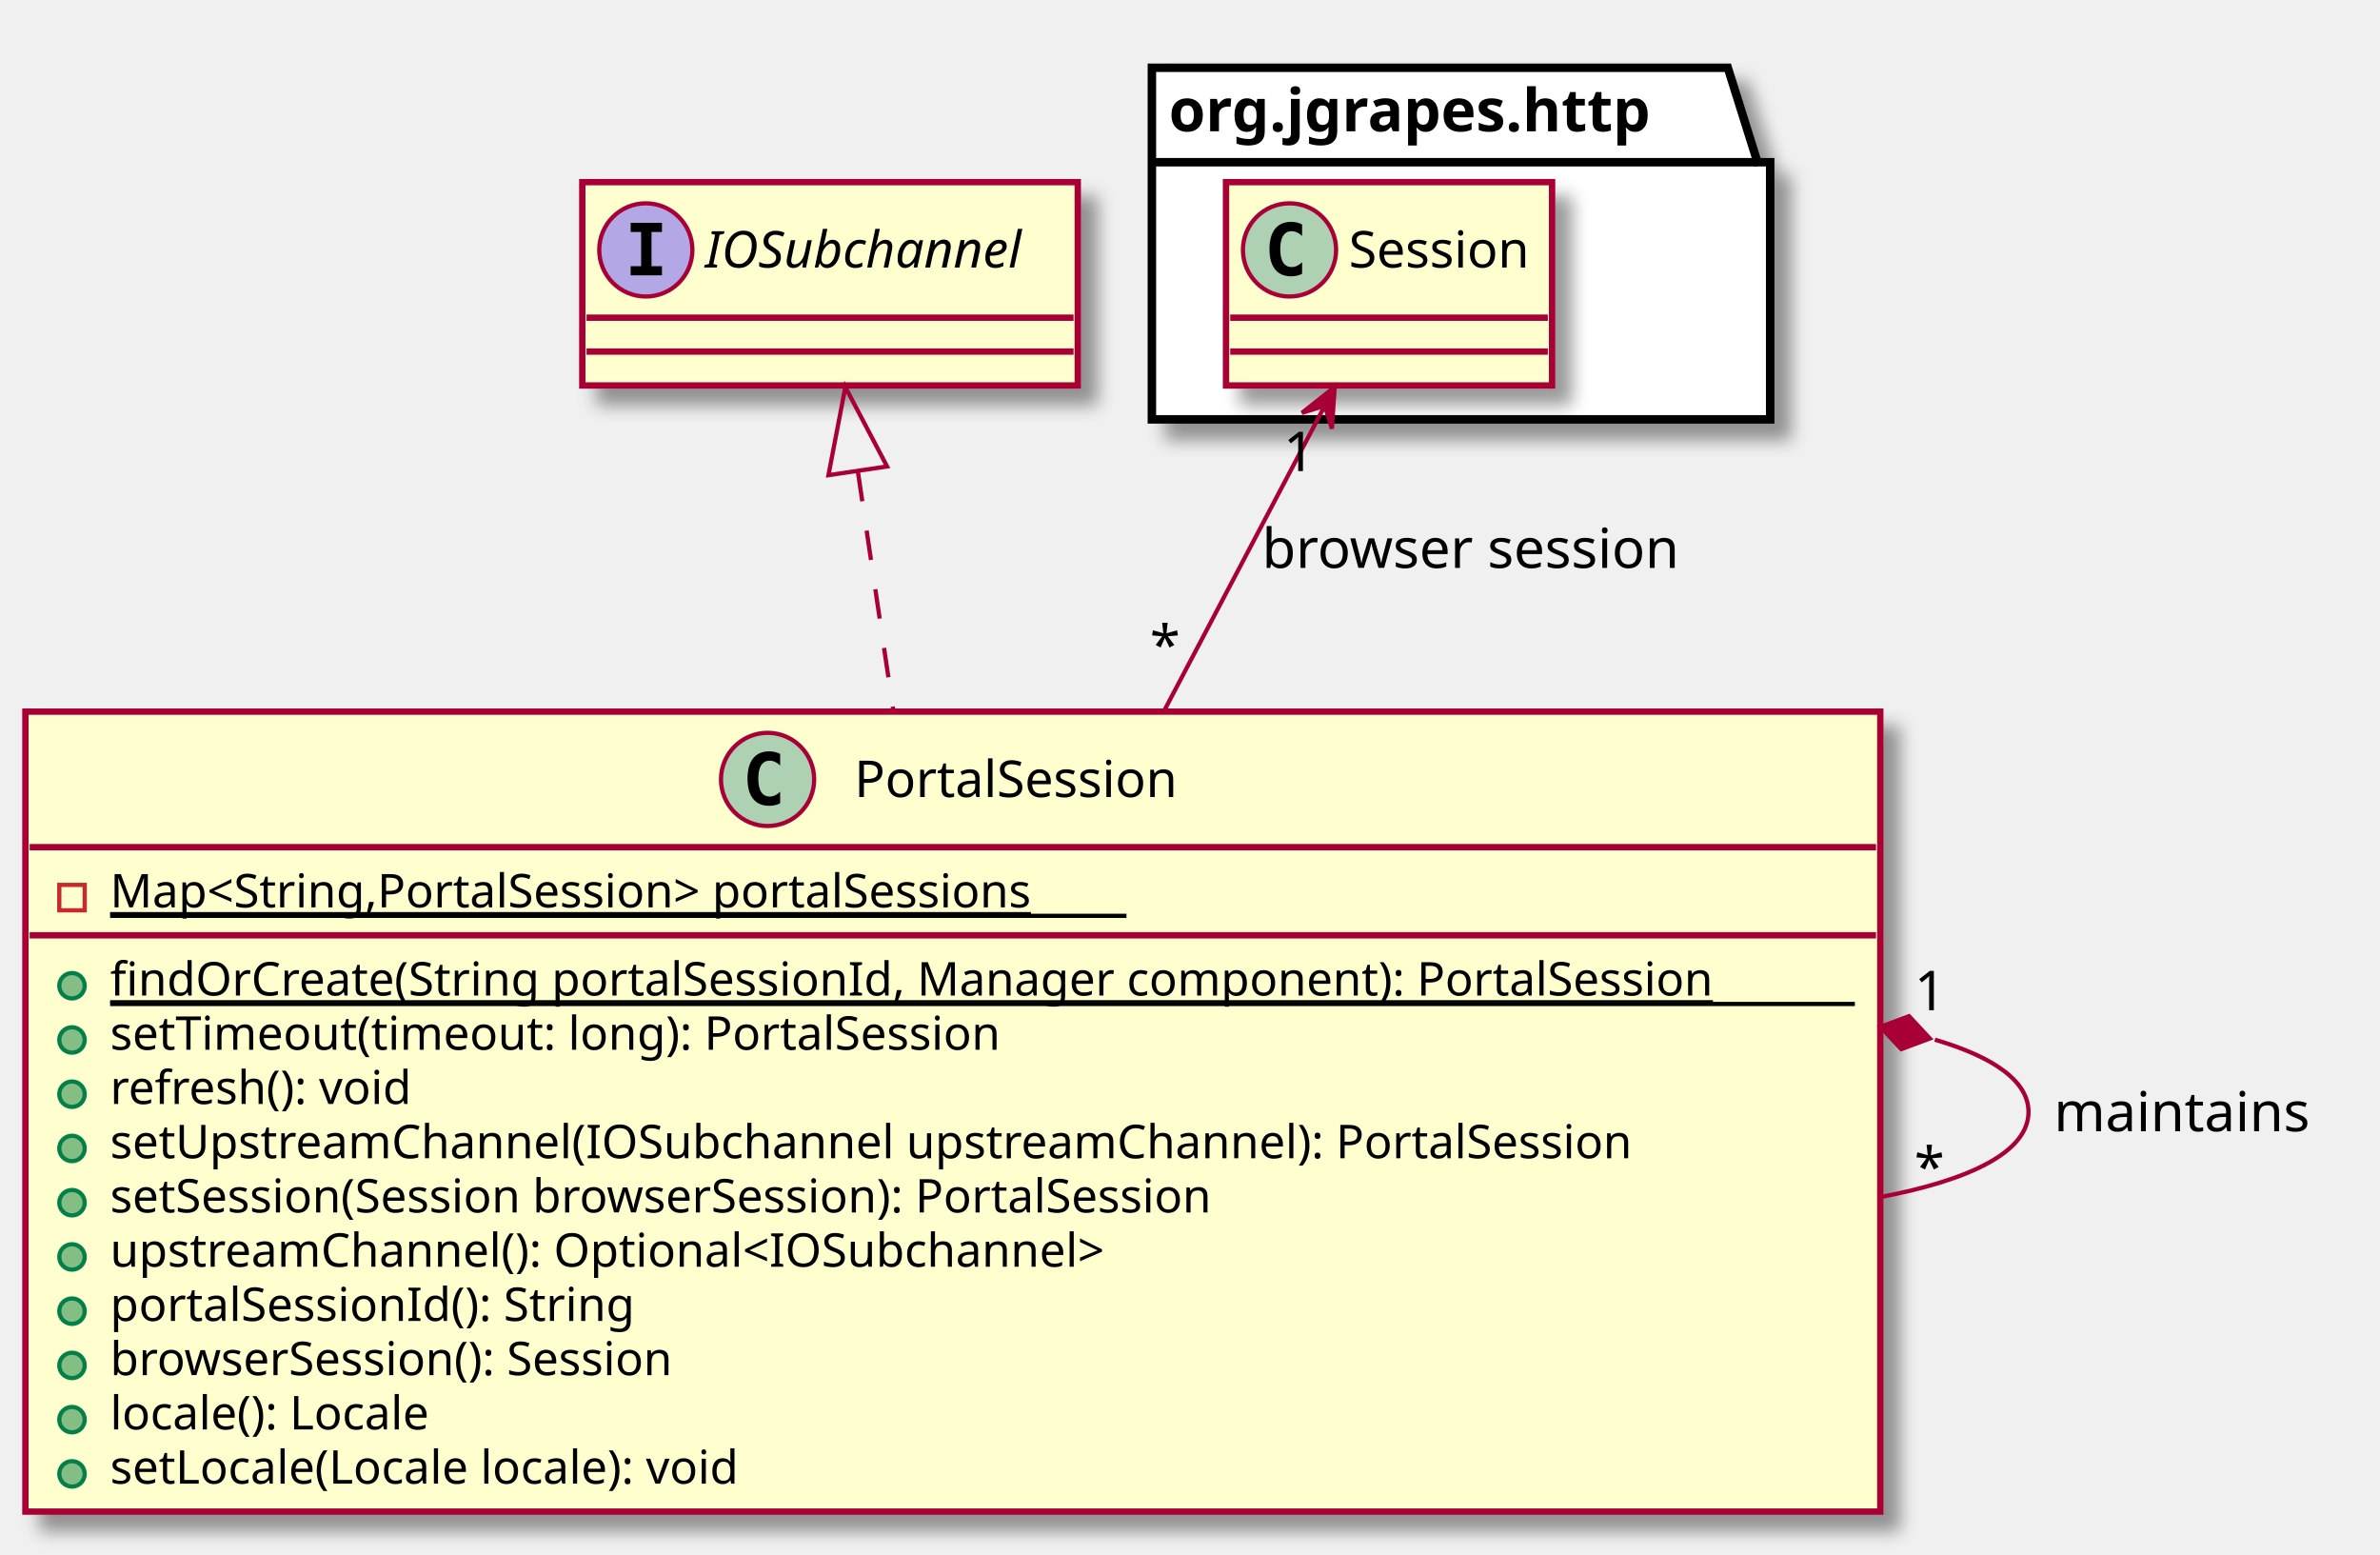
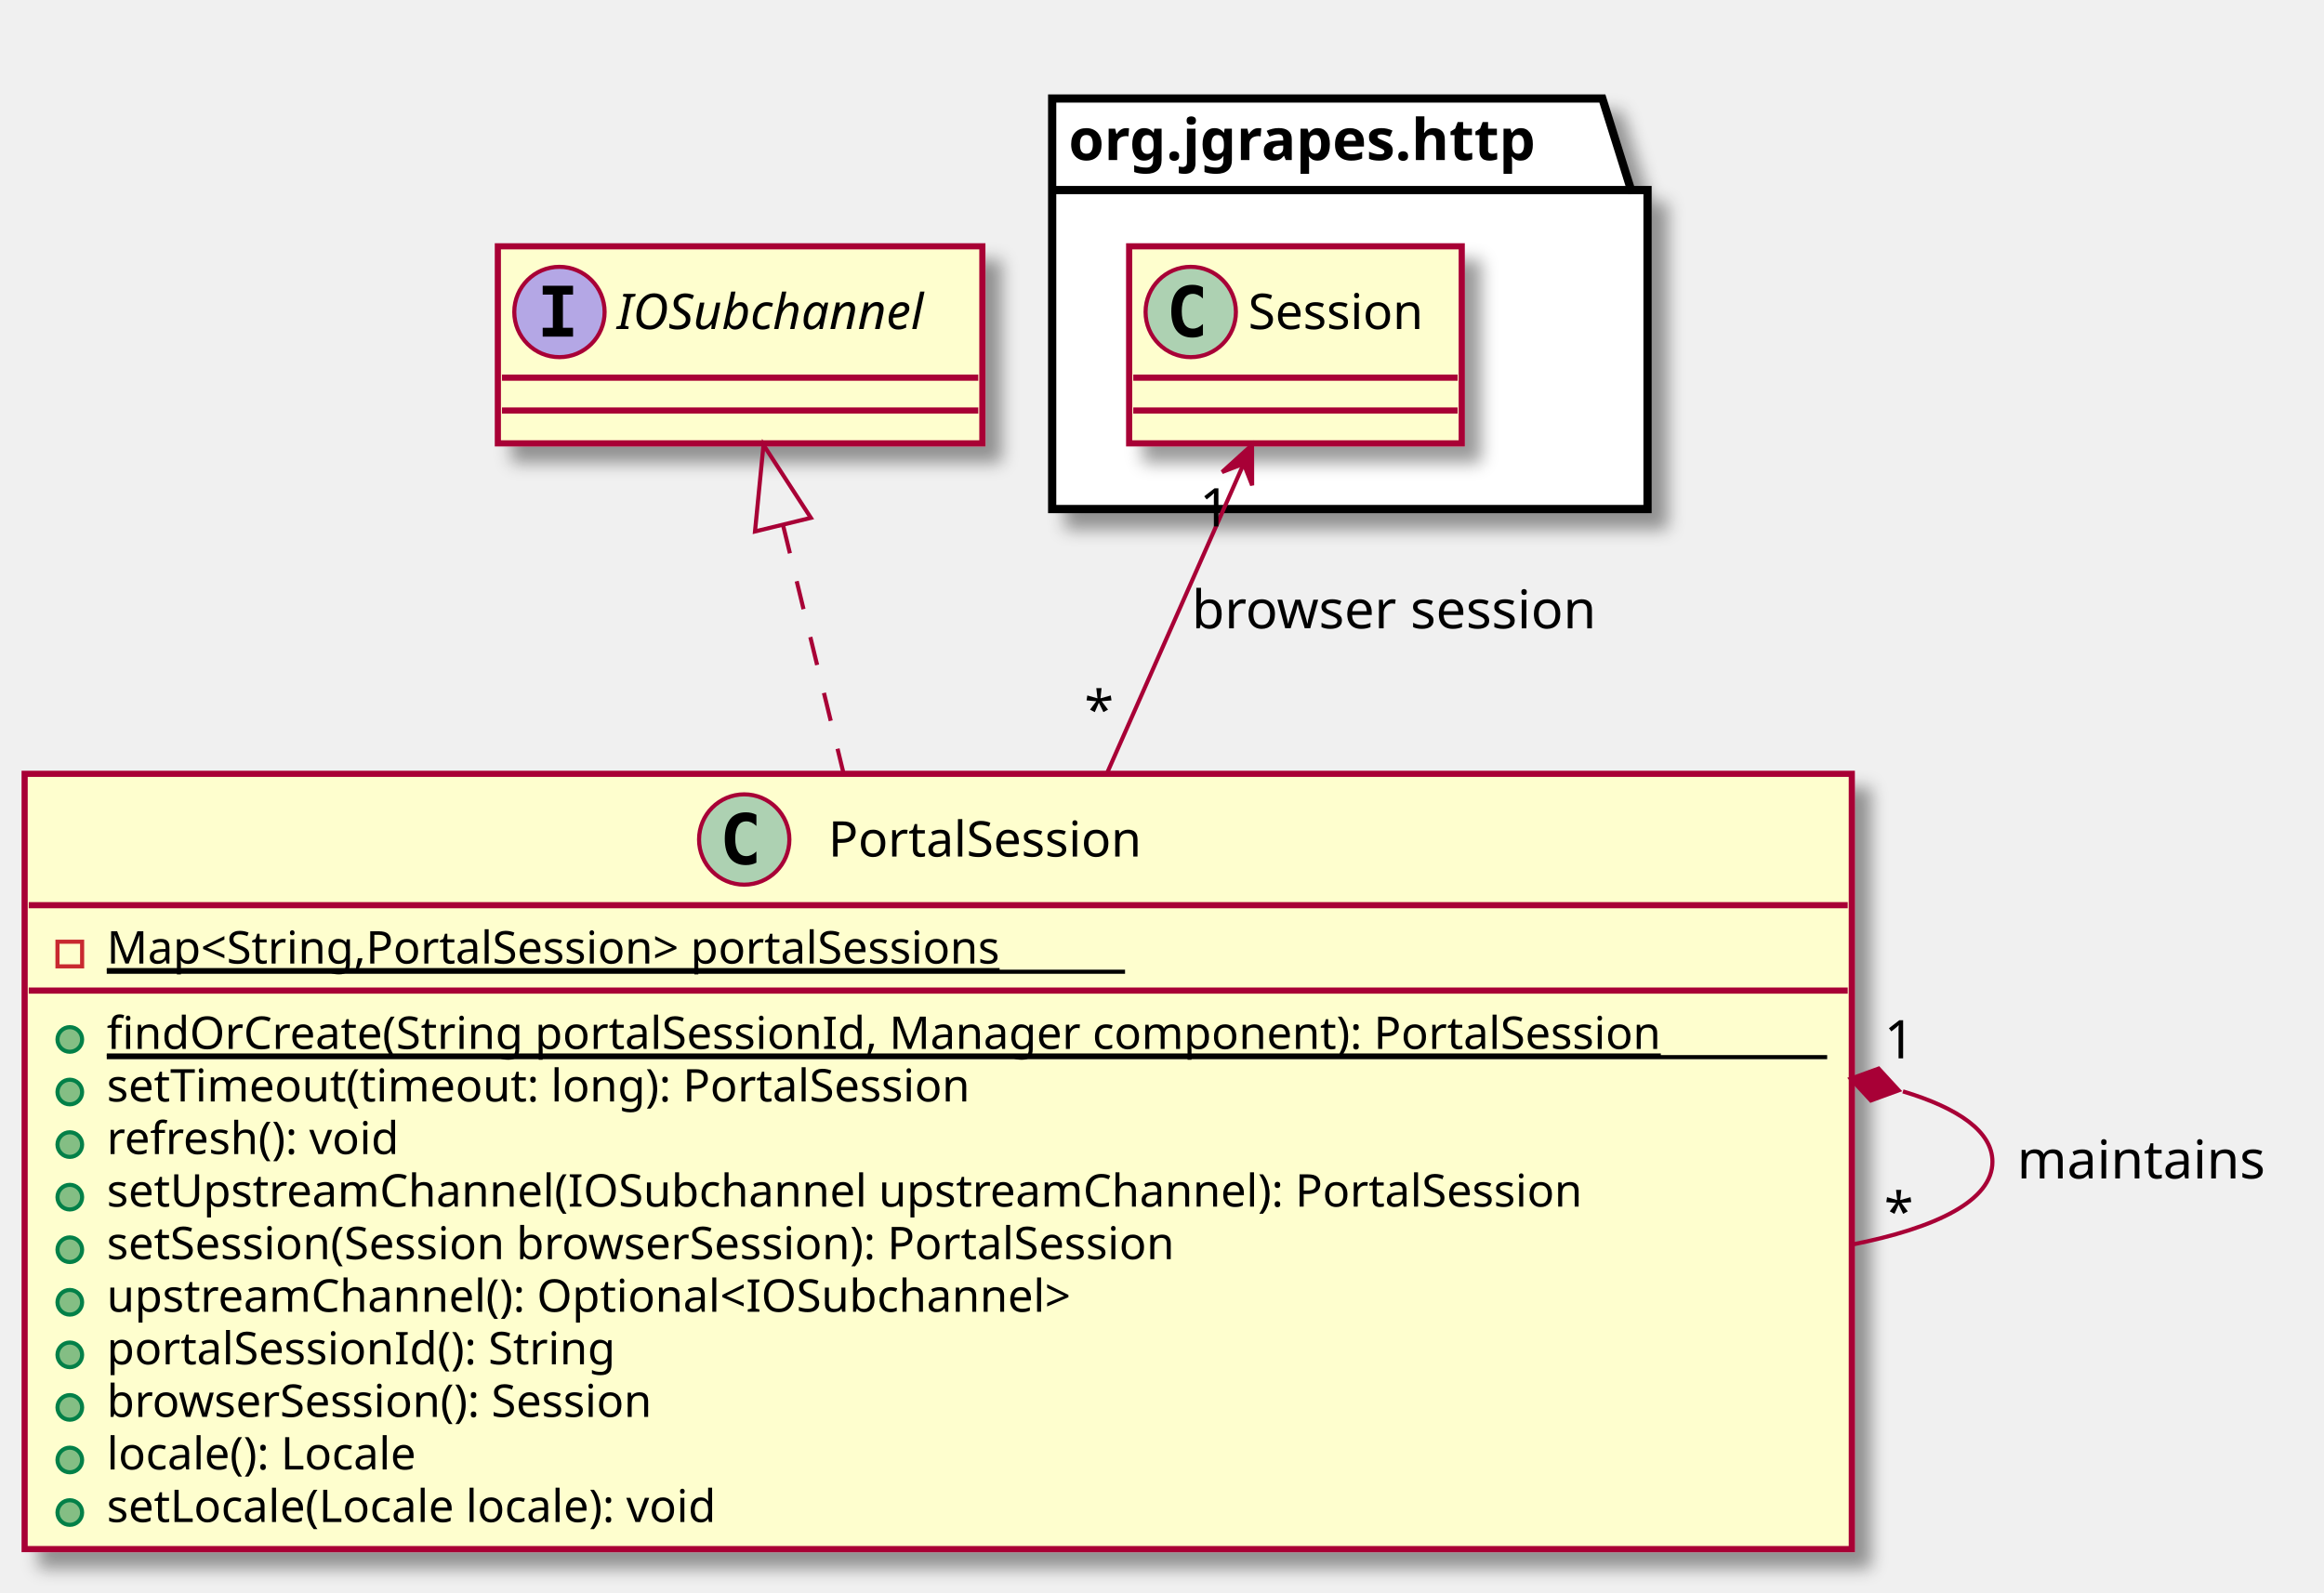
- <svg xmlns="http://www.w3.org/2000/svg" contentScriptType="application/ecmascript" contentStyleType="text/css" height="367px" preserveAspectRatio="none" style="width:562px;height:367px;" version="1.1" viewBox="0 0 562 367" width="562px" zoomAndPan="magnify">
+ <svg xmlns="http://www.w3.org/2000/svg" contentScriptType="application/ecmascript" contentStyleType="text/css" height="388px" preserveAspectRatio="none" style="width:566px;height:388px;" version="1.1" viewBox="0 0 566 388" width="566px" zoomAndPan="magnify">
  <defs>
    <filter height="300%" id="fb4wj60arfhkt" width="300%" x="-1" y="-1">
      <feGaussianBlur result="blurOut" stdDeviation="2.0" />
      <feColorMatrix in="blurOut" result="blurOut2" type="matrix" values="0 0 0 0 0 0 0 0 0 0 0 0 0 0 0 0 0 0 .4 0" />
      <feOffset dx="4.0" dy="4.0" in="blurOut2" result="blurOut3" />
      <feBlend in="SourceGraphic" in2="blurOut3" mode="normal" />
    </filter>
  </defs>
  <g>
-     <polygon fill="#FFFFFF" filter="url(#fb4wj60arfhkt)" points="272,16,408,16,415,38.297,418,38.297,418,99,272,99,272,16" style="stroke: #000000; stroke-width: 2.0;" />
-     <line style="stroke: #000000; stroke-width: 2.0;" x1="272" x2="415" y1="38.297" y2="38.297" />
-     <text fill="#000000" font-family="sans-serif" font-size="14" font-weight="bold" lengthAdjust="spacingAndGlyphs" textLength="130" x="276" y="30.995">org.jgrapes.http</text>
-     <rect fill="#FEFECE" filter="url(#fb4wj60arfhkt)" height="48" id="Session" style="stroke: #A80036; stroke-width: 1.5;" width="77" x="289.5" y="43" />
-     <ellipse cx="304.5" cy="59" fill="#ADD1B2" rx="11" ry="11" style="stroke: #A80036; stroke-width: 1.0;" />
-     <path d="M307.469,64.641 Q306.891,64.938 306.25,65.086 Q305.609,65.234 304.906,65.234 Q302.406,65.234 301.086,63.586 Q299.766,61.938 299.766,58.812 Q299.766,55.688 301.086,54.031 Q302.406,52.375 304.906,52.375 Q305.609,52.375 306.258,52.531 Q306.906,52.688 307.469,52.984 L307.469,55.703 Q306.844,55.125 306.25,54.852 Q305.656,54.578 305.031,54.578 Q303.688,54.578 303,55.648 Q302.312,56.719 302.312,58.812 Q302.312,60.906 303,61.977 Q303.688,63.047 305.031,63.047 Q305.656,63.047 306.25,62.773 Q306.844,62.5 307.469,61.922 L307.469,64.641 Z " />
-     <text fill="#000000" font-family="sans-serif" font-size="12" lengthAdjust="spacingAndGlyphs" textLength="45" x="318.5" y="63.154">Session</text>
-     <line style="stroke: #A80036; stroke-width: 1.5;" x1="290.5" x2="365.5" y1="75" y2="75" />
-     <line style="stroke: #A80036; stroke-width: 1.5;" x1="290.5" x2="365.5" y1="83" y2="83" />
-     <rect fill="#FEFECE" filter="url(#fb4wj60arfhkt)" height="188.852" id="PortalSession" style="stroke: #A80036; stroke-width: 1.5;" width="438" x="6" y="168" />
-     <ellipse cx="181.25" cy="184" fill="#ADD1B2" rx="11" ry="11" style="stroke: #A80036; stroke-width: 1.0;" />
-     <path d="M184.219,189.641 Q183.641,189.938 183,190.086 Q182.359,190.234 181.656,190.234 Q179.156,190.234 177.836,188.586 Q176.516,186.938 176.516,183.812 Q176.516,180.688 177.836,179.031 Q179.156,177.375 181.656,177.375 Q182.359,177.375 183.008,177.531 Q183.656,177.688 184.219,177.984 L184.219,180.703 Q183.594,180.125 183,179.852 Q182.406,179.578 181.781,179.578 Q180.438,179.578 179.75,180.648 Q179.062,181.719 179.062,183.812 Q179.062,185.906 179.75,186.977 Q180.438,188.047 181.781,188.047 Q182.406,188.047 183,187.773 Q183.594,187.5 184.219,186.922 L184.219,189.641 Z " />
-     <text fill="#000000" font-family="sans-serif" font-size="12" lengthAdjust="spacingAndGlyphs" textLength="79" x="201.75" y="188.154">PortalSession</text>
-     <line style="stroke: #A80036; stroke-width: 1.5;" x1="7" x2="443" y1="200" y2="200" />
-     <rect fill="none" height="6" style="stroke: #C82930; stroke-width: 1.0;" width="6" x="14" y="208.902" />
-     <text fill="#000000" font-family="sans-serif" font-size="11" lengthAdjust="spacingAndGlyphs" text-decoration="underline" textLength="240" x="26" y="214.21">Map&lt;String,PortalSession&gt; portalSessions</text>
-     <line style="stroke: #000000; stroke-width: 1.0;" x1="26" x2="266" y1="216.21" y2="216.21" />
-     <line style="stroke: #A80036; stroke-width: 1.5;" x1="7" x2="443" y1="220.805" y2="220.805" />
-     <ellipse cx="17" cy="232.707" fill="#84BE84" rx="3" ry="3" style="stroke: #038048; stroke-width: 1.0;" />
-     <text fill="#000000" font-family="sans-serif" font-size="11" lengthAdjust="spacingAndGlyphs" text-decoration="underline" textLength="412" x="26" y="235.015">findOrCreate(String portalSessionId, Manager component): PortalSession</text>
-     <line style="stroke: #000000; stroke-width: 1.0;" x1="26" x2="438" y1="237.015" y2="237.015" />
-     <ellipse cx="17" cy="245.512" fill="#84BE84" rx="3" ry="3" style="stroke: #038048; stroke-width: 1.0;" />
-     <text fill="#000000" font-family="sans-serif" font-size="11" lengthAdjust="spacingAndGlyphs" textLength="230" x="26" y="247.82">setTimeout(timeout: long): PortalSession</text>
-     <ellipse cx="17" cy="258.316" fill="#84BE84" rx="3" ry="3" style="stroke: #038048; stroke-width: 1.0;" />
-     <text fill="#000000" font-family="sans-serif" font-size="11" lengthAdjust="spacingAndGlyphs" textLength="81" x="26" y="260.625">refresh(): void</text>
-     <ellipse cx="17" cy="271.121" fill="#84BE84" rx="3" ry="3" style="stroke: #038048; stroke-width: 1.0;" />
-     <text fill="#000000" font-family="sans-serif" font-size="11" lengthAdjust="spacingAndGlyphs" textLength="391" x="26" y="273.429">setUpstreamChannel(IOSubchannel upstreamChannel): PortalSession</text>
-     <ellipse cx="17" cy="283.926" fill="#84BE84" rx="3" ry="3" style="stroke: #038048; stroke-width: 1.0;" />
-     <text fill="#000000" font-family="sans-serif" font-size="11" lengthAdjust="spacingAndGlyphs" textLength="288" x="26" y="286.234">setSession(Session browserSession): PortalSession</text>
-     <ellipse cx="17" cy="296.731" fill="#84BE84" rx="3" ry="3" style="stroke: #038048; stroke-width: 1.0;" />
-     <text fill="#000000" font-family="sans-serif" font-size="11" lengthAdjust="spacingAndGlyphs" textLength="258" x="26" y="299.039">upstreamChannel(): Optional&lt;IOSubchannel&gt;</text>
-     <ellipse cx="17" cy="309.535" fill="#84BE84" rx="3" ry="3" style="stroke: #038048; stroke-width: 1.0;" />
-     <text fill="#000000" font-family="sans-serif" font-size="11" lengthAdjust="spacingAndGlyphs" textLength="135" x="26" y="311.843">portalSessionId(): String</text>
-     <ellipse cx="17" cy="322.34" fill="#84BE84" rx="3" ry="3" style="stroke: #038048; stroke-width: 1.0;" />
-     <text fill="#000000" font-family="sans-serif" font-size="11" lengthAdjust="spacingAndGlyphs" textLength="148" x="26" y="324.648">browserSession(): Session</text>
-     <ellipse cx="17" cy="335.144" fill="#84BE84" rx="3" ry="3" style="stroke: #038048; stroke-width: 1.0;" />
-     <text fill="#000000" font-family="sans-serif" font-size="11" lengthAdjust="spacingAndGlyphs" textLength="85" x="26" y="337.453">locale(): Locale</text>
-     <ellipse cx="17" cy="347.949" fill="#84BE84" rx="3" ry="3" style="stroke: #038048; stroke-width: 1.0;" />
-     <text fill="#000000" font-family="sans-serif" font-size="11" lengthAdjust="spacingAndGlyphs" textLength="166" x="26" y="350.257">setLocale(Locale locale): void</text>
-     <rect fill="#FEFECE" filter="url(#fb4wj60arfhkt)" height="48" id="IOSubchannel" style="stroke: #A80036; stroke-width: 1.5;" width="117" x="137.5" y="43" />
-     <ellipse cx="152.5" cy="59" fill="#B4A7E5" rx="11" ry="11" style="stroke: #A80036; stroke-width: 1.0;" />
-     <path d="M148.922,54.766 L148.922,52.609 L156.312,52.609 L156.312,54.766 L153.844,54.766 L153.844,62.844 L156.312,62.844 L156.312,65 L148.922,65 L148.922,62.844 L151.391,62.844 L151.391,54.766 L148.922,54.766 Z " />
-     <text fill="#000000" font-family="sans-serif" font-size="12" font-style="italic" lengthAdjust="spacingAndGlyphs" textLength="85" x="166.5" y="63.154">IOSubchannel</text>
-     <line style="stroke: #A80036; stroke-width: 1.5;" x1="138.5" x2="253.5" y1="75" y2="75" />
-     <line style="stroke: #A80036; stroke-width: 1.5;" x1="138.5" x2="253.5" y1="83" y2="83" />
-     <path d="M202.589,111.418 C205.078,128.199 208.016,148.004 210.93,167.651 " fill="none" id="IOSubchannel-PortalSession" style="stroke: #A80036; stroke-width: 1.0; stroke-dasharray: 7.0,7.0;" />
-     <polygon fill="none" points="195.625,112.176,199.614,91.365,209.473,110.121,195.625,112.176" style="stroke: #A80036; stroke-width: 1.0;" />
-     <path d="M456.883,245.442 C470.711,249.513 479,255.199 479,262.5 C479,271.846 465.419,278.545 444.026,282.597 " fill="none" id="PortalSession-PortalSession" style="stroke: #A80036; stroke-width: 1.0;" />
-     <polygon fill="#A80036" points="444.026,242.403,448.945,247.676,455.704,245.164,450.785,239.891,444.026,242.403" style="stroke: #A80036; stroke-width: 1.0;" />
-     <text fill="#000000" font-family="sans-serif" font-size="13" lengthAdjust="spacingAndGlyphs" textLength="65" x="485" y="267.067">maintains</text>
-     <text fill="#000000" font-family="sans-serif" font-size="13" lengthAdjust="spacingAndGlyphs" textLength="8" x="452.041" y="238.483">1</text>
-     <text fill="#000000" font-family="sans-serif" font-size="13" lengthAdjust="spacingAndGlyphs" textLength="7" x="452.023" y="280.122">*</text>
-     <path d="M312.676,96.086 C302.565,115.277 288.696,141.602 274.971,167.651 " fill="none" id="Session-PortalSession" style="stroke: #A80036; stroke-width: 1.0;" />
-     <polygon fill="#A80036" points="315.163,91.365,307.429,97.463,312.833,95.788,314.507,101.192,315.163,91.365" style="stroke: #A80036; stroke-width: 1.0;" />
-     <text fill="#000000" font-family="sans-serif" font-size="13" lengthAdjust="spacingAndGlyphs" textLength="105" x="298" y="134.067">browser session</text>
-     <text fill="#000000" font-family="sans-serif" font-size="13" lengthAdjust="spacingAndGlyphs" textLength="8" x="303.059" y="111.215">1</text>
-     <text fill="#000000" font-family="sans-serif" font-size="13" lengthAdjust="spacingAndGlyphs" textLength="7" x="271.529" y="156.893">*</text>
+     <polygon fill="#FFFFFF" filter="url(#fb4wj60arfhkt)" points="256.25,24,390.25,24,397.25,46.297,401.25,46.297,401.25,124,256.25,124,256.25,24" style="stroke: #000000; stroke-width: 2.0;" />
+     <line style="stroke: #000000; stroke-width: 2.0;" x1="256.25" x2="397.25" y1="46.297" y2="46.297" />
+     <text fill="#000000" font-family="sans-serif" font-size="14" font-weight="bold" lengthAdjust="spacingAndGlyphs" textLength="128" x="260.25" y="38.995">org.jgrapes.http</text>
+     <rect fill="#FEFECE" filter="url(#fb4wj60arfhkt)" height="48" id="Session" style="stroke: #A80036; stroke-width: 1.5;" width="81" x="275" y="60" />
+     <ellipse cx="290" cy="76" fill="#ADD1B2" rx="11" ry="11" style="stroke: #A80036; stroke-width: 1.0;" />
+     <path d="M292.969,81.641 Q292.391,81.938 291.75,82.086 Q291.109,82.234 290.406,82.234 Q287.906,82.234 286.586,80.586 Q285.266,78.938 285.266,75.812 Q285.266,72.688 286.586,71.031 Q287.906,69.375 290.406,69.375 Q291.109,69.375 291.758,69.531 Q292.406,69.688 292.969,69.984 L292.969,72.703 Q292.344,72.125 291.75,71.852 Q291.156,71.578 290.531,71.578 Q289.188,71.578 288.5,72.648 Q287.812,73.719 287.812,75.812 Q287.812,77.906 288.5,78.977 Q289.188,80.047 290.531,80.047 Q291.156,80.047 291.75,79.773 Q292.344,79.5 292.969,78.922 L292.969,81.641 Z " />
+     <text fill="#000000" font-family="sans-serif" font-size="12" lengthAdjust="spacingAndGlyphs" textLength="49" x="304" y="80.154">Session</text>
+     <line style="stroke: #A80036; stroke-width: 1.5;" x1="276" x2="355" y1="92" y2="92" />
+     <line style="stroke: #A80036; stroke-width: 1.5;" x1="276" x2="355" y1="100" y2="100" />
+     <rect fill="#FEFECE" filter="url(#fb4wj60arfhkt)" height="188.852" id="PortalSession" style="stroke: #A80036; stroke-width: 1.5;" width="445" x="6" y="188.5" />
+     <ellipse cx="181.25" cy="204.5" fill="#ADD1B2" rx="11" ry="11" style="stroke: #A80036; stroke-width: 1.0;" />
+     <path d="M184.219,210.141 Q183.641,210.438 183,210.586 Q182.359,210.734 181.656,210.734 Q179.156,210.734 177.836,209.086 Q176.516,207.438 176.516,204.312 Q176.516,201.188 177.836,199.531 Q179.156,197.875 181.656,197.875 Q182.359,197.875 183.008,198.031 Q183.656,198.188 184.219,198.484 L184.219,201.203 Q183.594,200.625 183,200.352 Q182.406,200.078 181.781,200.078 Q180.438,200.078 179.75,201.148 Q179.062,202.219 179.062,204.312 Q179.062,206.406 179.75,207.477 Q180.438,208.547 181.781,208.547 Q182.406,208.547 183,208.273 Q183.594,208 184.219,207.422 L184.219,210.141 Z " />
+     <text fill="#000000" font-family="sans-serif" font-size="12" lengthAdjust="spacingAndGlyphs" textLength="86" x="201.75" y="208.654">PortalSession</text>
+     <line style="stroke: #A80036; stroke-width: 1.5;" x1="7" x2="450" y1="220.5" y2="220.5" />
+     <rect fill="none" height="6" style="stroke: #C82930; stroke-width: 1.0;" width="6" x="14" y="229.402" />
+     <text fill="#000000" font-family="sans-serif" font-size="11" lengthAdjust="spacingAndGlyphs" text-decoration="underline" textLength="248" x="26" y="234.71">Map&lt;String,PortalSession&gt; portalSessions</text>
+     <line style="stroke: #000000; stroke-width: 1.0;" x1="26" x2="274" y1="236.71" y2="236.71" />
+     <line style="stroke: #A80036; stroke-width: 1.5;" x1="7" x2="450" y1="241.305" y2="241.305" />
+     <ellipse cx="17" cy="253.207" fill="#84BE84" rx="3" ry="3" style="stroke: #038048; stroke-width: 1.0;" />
+     <text fill="#000000" font-family="sans-serif" font-size="11" lengthAdjust="spacingAndGlyphs" text-decoration="underline" textLength="419" x="26" y="255.515">findOrCreate(String portalSessionId, Manager component): PortalSession</text>
+     <line style="stroke: #000000; stroke-width: 1.0;" x1="26" x2="445" y1="257.515" y2="257.515" />
+     <ellipse cx="17" cy="266.012" fill="#84BE84" rx="3" ry="3" style="stroke: #038048; stroke-width: 1.0;" />
+     <text fill="#000000" font-family="sans-serif" font-size="11" lengthAdjust="spacingAndGlyphs" textLength="234" x="26" y="268.32">setTimeout(timeout: long): PortalSession</text>
+     <ellipse cx="17" cy="278.816" fill="#84BE84" rx="3" ry="3" style="stroke: #038048; stroke-width: 1.0;" />
+     <text fill="#000000" font-family="sans-serif" font-size="11" lengthAdjust="spacingAndGlyphs" textLength="81" x="26" y="281.125">refresh(): void</text>
+     <ellipse cx="17" cy="291.621" fill="#84BE84" rx="3" ry="3" style="stroke: #038048; stroke-width: 1.0;" />
+     <text fill="#000000" font-family="sans-serif" font-size="11" lengthAdjust="spacingAndGlyphs" textLength="398" x="26" y="293.929">setUpstreamChannel(IOSubchannel upstreamChannel): PortalSession</text>
+     <ellipse cx="17" cy="304.426" fill="#84BE84" rx="3" ry="3" style="stroke: #038048; stroke-width: 1.0;" />
+     <text fill="#000000" font-family="sans-serif" font-size="11" lengthAdjust="spacingAndGlyphs" textLength="302" x="26" y="306.734">setSession(Session browserSession): PortalSession</text>
+     <ellipse cx="17" cy="317.231" fill="#84BE84" rx="3" ry="3" style="stroke: #038048; stroke-width: 1.0;" />
+     <text fill="#000000" font-family="sans-serif" font-size="11" lengthAdjust="spacingAndGlyphs" textLength="260" x="26" y="319.539">upstreamChannel(): Optional&lt;IOSubchannel&gt;</text>
+     <ellipse cx="17" cy="330.035" fill="#84BE84" rx="3" ry="3" style="stroke: #038048; stroke-width: 1.0;" />
+     <text fill="#000000" font-family="sans-serif" font-size="11" lengthAdjust="spacingAndGlyphs" textLength="139" x="26" y="332.343">portalSessionId(): String</text>
+     <ellipse cx="17" cy="342.84" fill="#84BE84" rx="3" ry="3" style="stroke: #038048; stroke-width: 1.0;" />
+     <text fill="#000000" font-family="sans-serif" font-size="11" lengthAdjust="spacingAndGlyphs" textLength="155" x="26" y="345.148">browserSession(): Session</text>
+     <ellipse cx="17" cy="355.644" fill="#84BE84" rx="3" ry="3" style="stroke: #038048; stroke-width: 1.0;" />
+     <text fill="#000000" font-family="sans-serif" font-size="11" lengthAdjust="spacingAndGlyphs" textLength="85" x="26" y="357.953">locale(): Locale</text>
+     <ellipse cx="17" cy="368.449" fill="#84BE84" rx="3" ry="3" style="stroke: #038048; stroke-width: 1.0;" />
+     <text fill="#000000" font-family="sans-serif" font-size="11" lengthAdjust="spacingAndGlyphs" textLength="166" x="26" y="370.757">setLocale(Locale locale): void</text>
+     <rect fill="#FEFECE" filter="url(#fb4wj60arfhkt)" height="48" id="IOSubchannel" style="stroke: #A80036; stroke-width: 1.5;" width="118" x="121.25" y="60" />
+     <ellipse cx="136.25" cy="76" fill="#B4A7E5" rx="11" ry="11" style="stroke: #A80036; stroke-width: 1.0;" />
+     <path d="M132.172,71.766 L132.172,69.609 L139.562,69.609 L139.562,71.766 L137.094,71.766 L137.094,79.844 L139.562,79.844 L139.562,82 L132.172,82 L132.172,79.844 L134.641,79.844 L134.641,71.766 L132.172,71.766 Z " />
+     <text fill="#000000" font-family="sans-serif" font-size="12" font-style="italic" lengthAdjust="spacingAndGlyphs" textLength="86" x="150.25" y="80.154">IOSubchannel</text>
+     <line style="stroke: #A80036; stroke-width: 1.5;" x1="122.25" x2="238.25" y1="92" y2="92" />
+     <line style="stroke: #A80036; stroke-width: 1.5;" x1="122.25" x2="238.25" y1="100" y2="100" />
+     <path d="M190.723,127.981 C195.045,145.719 200.236,167.025 205.359,188.053 " fill="none" id="IOSubchannel-PortalSession" style="stroke: #A80036; stroke-width: 1.0; stroke-dasharray: 7.0,7.0;" />
+     <polygon fill="none" points="183.878,129.461,185.945,108.372,197.48,126.146,183.878,129.461" style="stroke: #A80036; stroke-width: 1.0;" />
+     <path d="M463.448,265.856 C477.093,269.976 485.25,275.69 485.25,283 C485.25,292.356 471.885,299.1 450.754,303.23 " fill="none" id="PortalSession-PortalSession" style="stroke: #A80036; stroke-width: 1.0;" />
+     <polygon fill="#A80036" points="450.754,262.77,455.639,268.074,462.414,265.605,457.529,260.301,450.754,262.77" style="stroke: #A80036; stroke-width: 1.0;" />
+     <text fill="#000000" font-family="sans-serif" font-size="13" lengthAdjust="spacingAndGlyphs" textLength="63" x="491.25" y="287.067">maintains</text>
+     <text fill="#000000" font-family="sans-serif" font-size="13" lengthAdjust="spacingAndGlyphs" textLength="8" x="458.885" y="257.81">1</text>
+     <text fill="#000000" font-family="sans-serif" font-size="13" lengthAdjust="spacingAndGlyphs" textLength="7" x="458.867" y="299.723">*</text>
+     <path d="M302.892,112.983 C294.133,132.817 281.832,160.67 269.739,188.053 " fill="none" id="Session-PortalSession" style="stroke: #A80036; stroke-width: 1.0;" />
+     <polygon fill="#A80036" points="304.928,108.372,297.633,114.989,302.908,112.946,304.951,118.221,304.928,108.372" style="stroke: #A80036; stroke-width: 1.0;" />
+     <text fill="#000000" font-family="sans-serif" font-size="13" lengthAdjust="spacingAndGlyphs" textLength="102" x="290.25" y="153.067">browser session</text>
+     <text fill="#000000" font-family="sans-serif" font-size="13" lengthAdjust="spacingAndGlyphs" textLength="8" x="292.132" y="128.224">1</text>
+     <text fill="#000000" font-family="sans-serif" font-size="13" lengthAdjust="spacingAndGlyphs" textLength="7" x="264.093" y="177.502">*</text>
  </g>
</svg>
